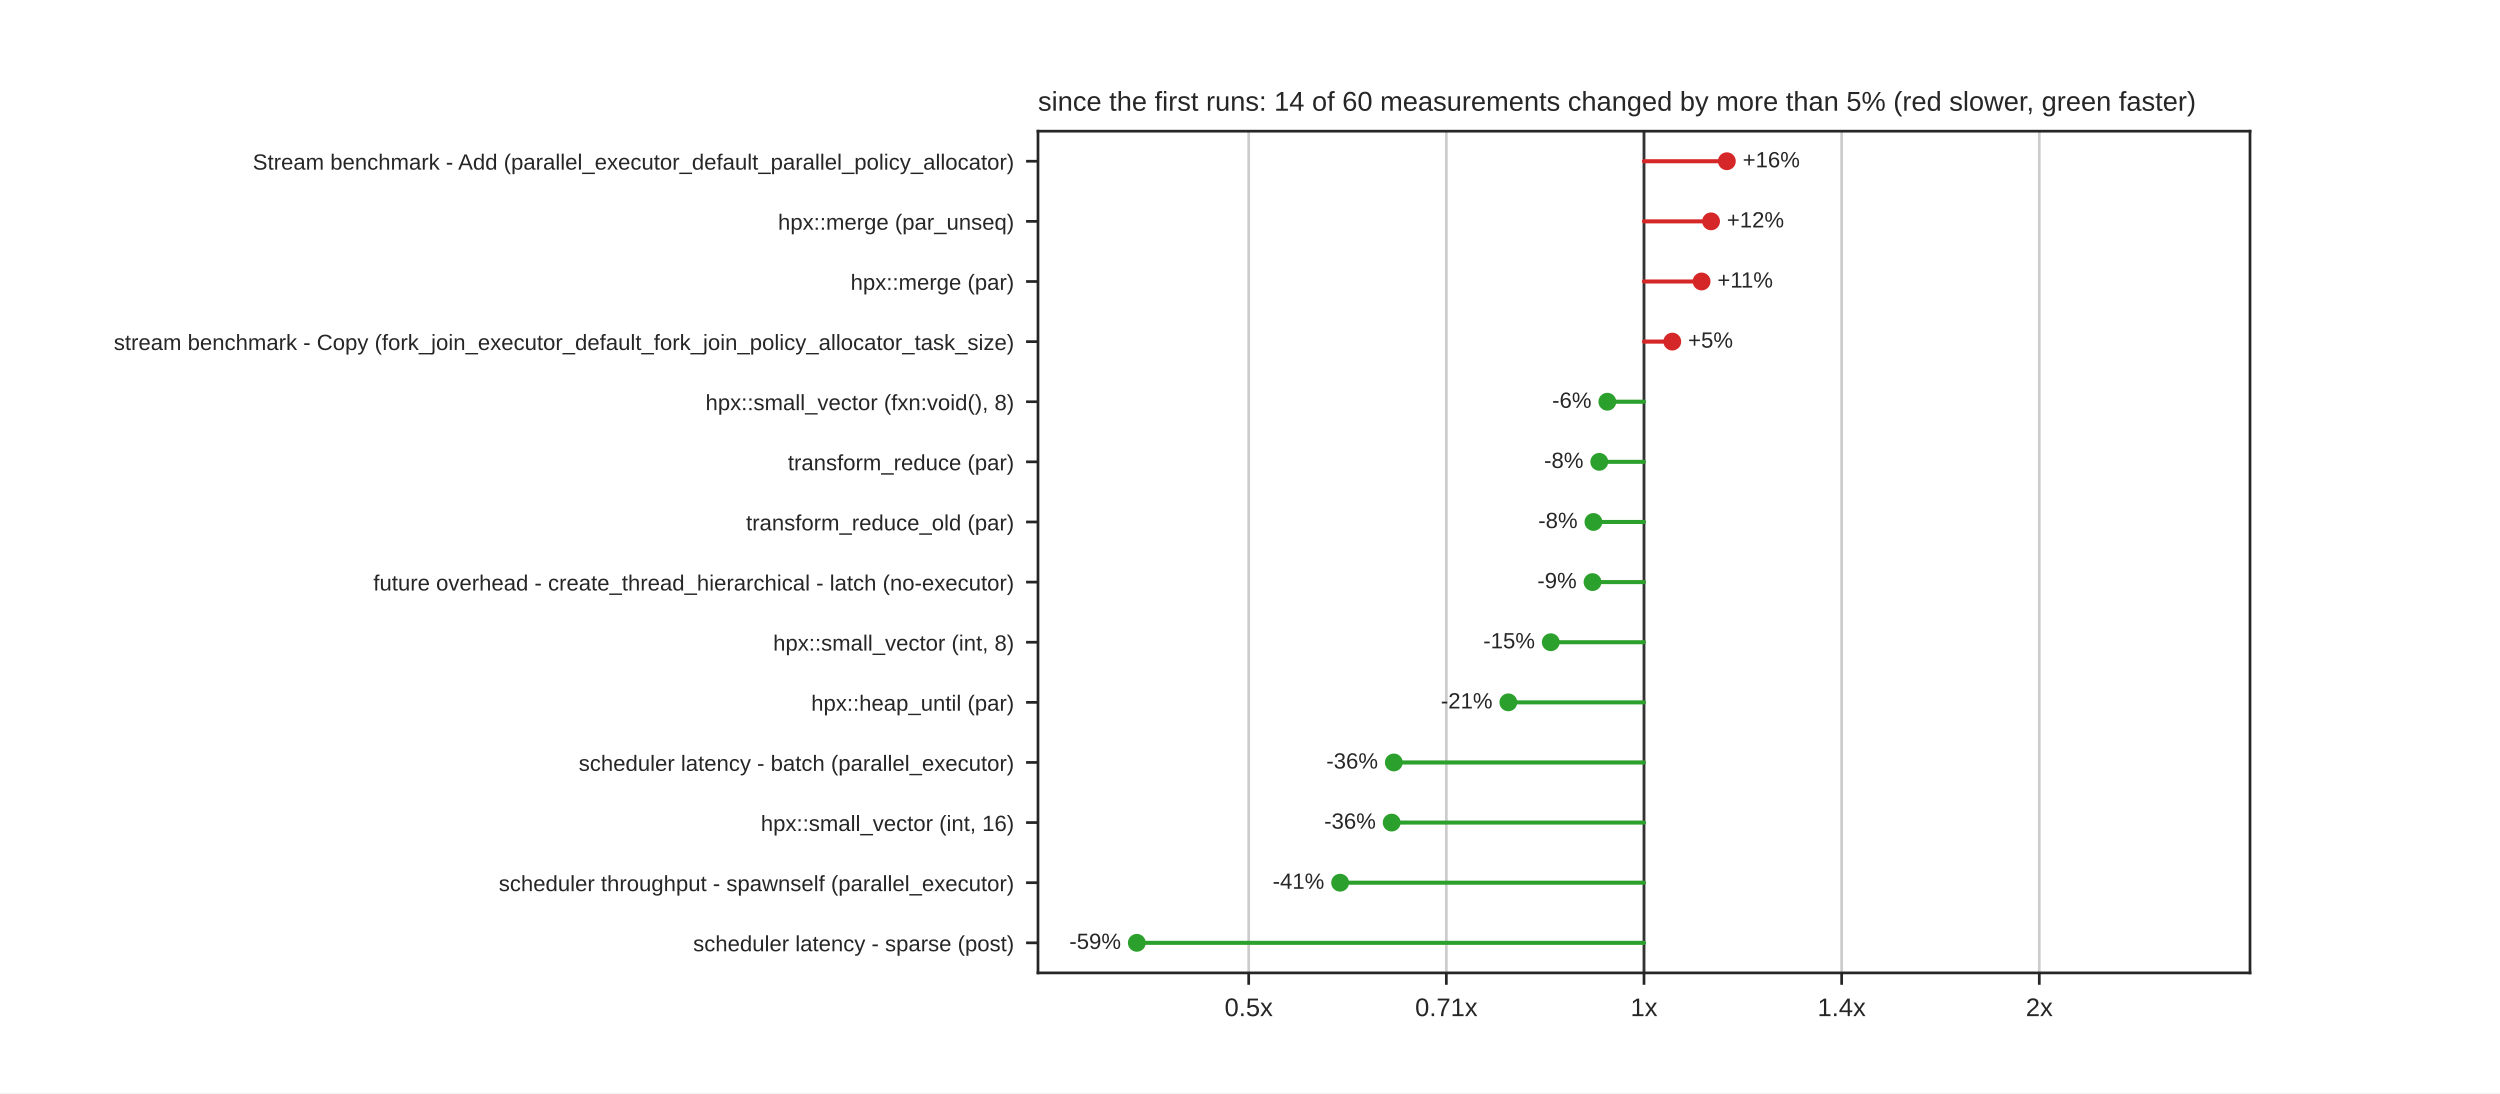
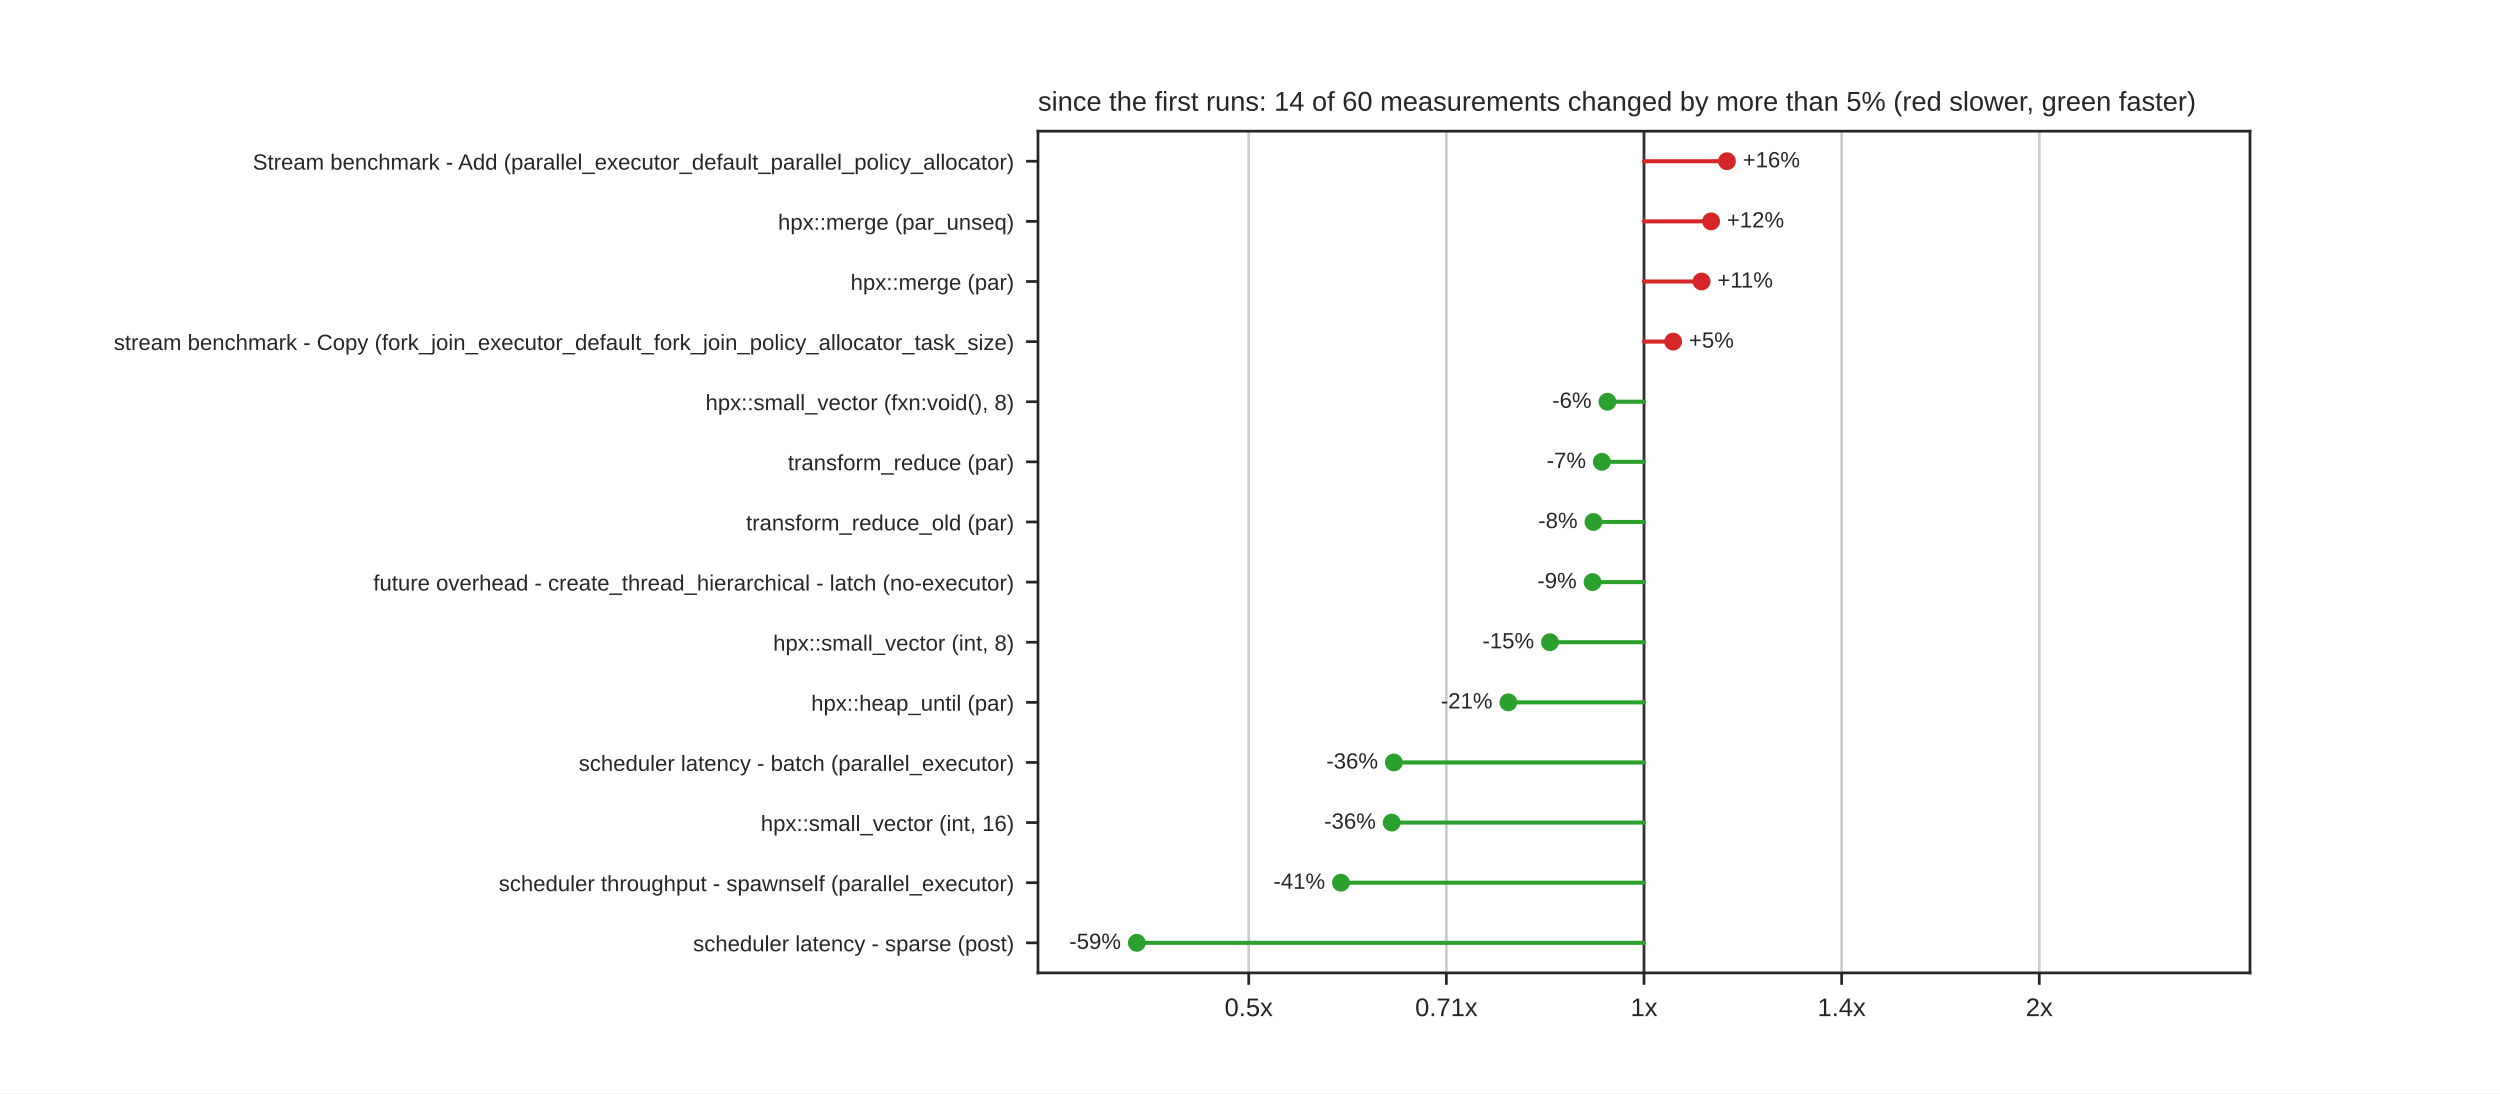
<svg xmlns="http://www.w3.org/2000/svg" xmlns:xlink="http://www.w3.org/1999/xlink" width="734.4pt" height="321.12pt" viewBox="0 0 734.4 321.12" version="1.1">
  <defs>
    <style type="text/css">*{stroke-linejoin: round; stroke-linecap: butt}</style>
  </defs>
  <g id="figure_1">
    <g id="patch_1">
      <path d="M 0 321.12  L 734.4 321.12  L 734.4 0  L 0 0  z " style="fill: #ffffff" />
    </g>
    <g id="axes_1">
      <g id="patch_2">
        <path d="M 304.92 285.797  L 660.96 285.797  L 660.96 38.534  L 304.92 38.534  z " style="fill: #ffffff" />
      </g>
      <g id="matplotlib.axis_1">
        <g id="xtick_1">
          <g id="line2d_1">
-             <path d="M 366.817 285.797  L 366.817 38.534  " clip-path="url(#pd0584a2bc1)" style="fill: none; stroke: #cccccc; stroke-width: 0.8; stroke-linecap: round" />
+             <path d="M 366.823 285.797  L 366.823 38.534  " clip-path="url(#pd0584a2bc1)" style="fill: none; stroke: #cccccc; stroke-width: 0.8; stroke-linecap: round" />
          </g>
          <g id="line2d_2">
            <defs>
              <path id="mdfc5214045" d="M 0 0  L 0 3.5  " style="stroke: #262626; stroke-width: 0.8" />
            </defs>
            <g>
-               <use xlink:href="#mdfc5214045" x="366.817" y="285.797" style="fill: #262626; stroke: #262626; stroke-width: 0.8" />
+               <use xlink:href="#mdfc5214045" x="366.823" y="285.797" style="fill: #262626; stroke: #262626; stroke-width: 0.8" />
            </g>
          </g>
          <g id="text_1">
-             <text style="fill: #262626; font: 7.5px 'Arial', 'DejaVu Sans', 'Liberation Sans', 'Bitstream Vera Sans', sans-serif; text-anchor: middle" x="366.817" y="298.496" transform="rotate(-0 366.8167 298.4956)">0.5x</text>
+             <text style="fill: #262626; font: 7.5px 'Arial', 'DejaVu Sans', 'Liberation Sans', 'Bitstream Vera Sans', sans-serif; text-anchor: middle" x="366.823" y="298.496" transform="rotate(-0 366.8232 298.4956)">0.5x</text>
          </g>
        </g>
        <g id="xtick_2">
          <g id="line2d_3">
-             <path d="M 424.878 285.797  L 424.878 38.534  " clip-path="url(#pd0584a2bc1)" style="fill: none; stroke: #cccccc; stroke-width: 0.8; stroke-linecap: round" />
+             <path d="M 424.882 285.797  L 424.882 38.534  " clip-path="url(#pd0584a2bc1)" style="fill: none; stroke: #cccccc; stroke-width: 0.8; stroke-linecap: round" />
          </g>
          <g id="line2d_4">
            <g>
-               <use xlink:href="#mdfc5214045" x="424.878" y="285.797" style="fill: #262626; stroke: #262626; stroke-width: 0.8" />
+               <use xlink:href="#mdfc5214045" x="424.882" y="285.797" style="fill: #262626; stroke: #262626; stroke-width: 0.8" />
            </g>
          </g>
          <g id="text_2">
-             <text style="fill: #262626; font: 7.5px 'Arial', 'DejaVu Sans', 'Liberation Sans', 'Bitstream Vera Sans', sans-serif; text-anchor: middle" x="424.878" y="298.496" transform="rotate(-0 424.8783 298.4956)">0.71x</text>
+             <text style="fill: #262626; font: 7.5px 'Arial', 'DejaVu Sans', 'Liberation Sans', 'Bitstream Vera Sans', sans-serif; text-anchor: middle" x="424.882" y="298.496" transform="rotate(-0 424.8816 298.4956)">0.71x</text>
          </g>
        </g>
        <g id="xtick_3">
          <g id="line2d_5">
            <path d="M 482.94 285.797  L 482.94 38.534  " clip-path="url(#pd0584a2bc1)" style="fill: none; stroke: #cccccc; stroke-width: 0.8; stroke-linecap: round" />
          </g>
          <g id="line2d_6">
            <g>
              <use xlink:href="#mdfc5214045" x="482.94" y="285.797" style="fill: #262626; stroke: #262626; stroke-width: 0.8" />
            </g>
          </g>
          <g id="text_3">
            <text style="fill: #262626; font: 7.5px 'Arial', 'DejaVu Sans', 'Liberation Sans', 'Bitstream Vera Sans', sans-serif; text-anchor: middle" x="482.94" y="298.496" transform="rotate(-0 482.94 298.4956)">1x</text>
          </g>
        </g>
        <g id="xtick_4">
          <g id="line2d_7">
-             <path d="M 541.002 285.797  L 541.002 38.534  " clip-path="url(#pd0584a2bc1)" style="fill: none; stroke: #cccccc; stroke-width: 0.8; stroke-linecap: round" />
+             <path d="M 540.998 285.797  L 540.998 38.534  " clip-path="url(#pd0584a2bc1)" style="fill: none; stroke: #cccccc; stroke-width: 0.8; stroke-linecap: round" />
          </g>
          <g id="line2d_8">
            <g>
-               <use xlink:href="#mdfc5214045" x="541.002" y="285.797" style="fill: #262626; stroke: #262626; stroke-width: 0.8" />
+               <use xlink:href="#mdfc5214045" x="540.998" y="285.797" style="fill: #262626; stroke: #262626; stroke-width: 0.8" />
            </g>
          </g>
          <g id="text_4">
-             <text style="fill: #262626; font: 7.5px 'Arial', 'DejaVu Sans', 'Liberation Sans', 'Bitstream Vera Sans', sans-serif; text-anchor: middle" x="541.002" y="298.496" transform="rotate(-0 541.0017 298.4956)">1.4x</text>
+             <text style="fill: #262626; font: 7.5px 'Arial', 'DejaVu Sans', 'Liberation Sans', 'Bitstream Vera Sans', sans-serif; text-anchor: middle" x="540.998" y="298.496" transform="rotate(-0 540.9984 298.4956)">1.4x</text>
          </g>
        </g>
        <g id="xtick_5">
          <g id="line2d_9">
-             <path d="M 599.063 285.797  L 599.063 38.534  " clip-path="url(#pd0584a2bc1)" style="fill: none; stroke: #cccccc; stroke-width: 0.8; stroke-linecap: round" />
+             <path d="M 599.057 285.797  L 599.057 38.534  " clip-path="url(#pd0584a2bc1)" style="fill: none; stroke: #cccccc; stroke-width: 0.8; stroke-linecap: round" />
          </g>
          <g id="line2d_10">
            <g>
-               <use xlink:href="#mdfc5214045" x="599.063" y="285.797" style="fill: #262626; stroke: #262626; stroke-width: 0.8" />
+               <use xlink:href="#mdfc5214045" x="599.057" y="285.797" style="fill: #262626; stroke: #262626; stroke-width: 0.8" />
            </g>
          </g>
          <g id="text_5">
-             <text style="fill: #262626; font: 7.5px 'Arial', 'DejaVu Sans', 'Liberation Sans', 'Bitstream Vera Sans', sans-serif; text-anchor: middle" x="599.063" y="298.496" transform="rotate(-0 599.0633 298.4956)">2x</text>
+             <text style="fill: #262626; font: 7.5px 'Arial', 'DejaVu Sans', 'Liberation Sans', 'Bitstream Vera Sans', sans-serif; text-anchor: middle" x="599.057" y="298.496" transform="rotate(-0 599.0568 298.4956)">2x</text>
          </g>
        </g>
      </g>
      <g id="matplotlib.axis_2">
        <g id="ytick_1">
          <g id="line2d_11">
            <defs>
              <path id="m414165cd4d" d="M 0 0  L -3.5 0  " style="stroke: #262626; stroke-width: 0.8" />
            </defs>
            <g>
              <use xlink:href="#m414165cd4d" x="304.92" y="47.365" style="fill: #262626; stroke: #262626; stroke-width: 0.8" />
            </g>
          </g>
          <g id="text_6">
            <text style="fill: #262626; font: 6.5px 'Arial', 'DejaVu Sans', 'Liberation Sans', 'Bitstream Vera Sans', sans-serif; text-anchor: end" x="297.92" y="49.835" transform="rotate(-0 297.92 49.83469)">Stream benchmark - Add (parallel_executor_default_parallel_policy_allocator)</text>
          </g>
        </g>
        <g id="ytick_2">
          <g id="line2d_12">
            <g>
              <use xlink:href="#m414165cd4d" x="304.92" y="65.027" style="fill: #262626; stroke: #262626; stroke-width: 0.8" />
            </g>
          </g>
          <g id="text_7">
            <text style="fill: #262626; font: 6.5px 'Arial', 'DejaVu Sans', 'Liberation Sans', 'Bitstream Vera Sans', sans-serif; text-anchor: end" x="297.92" y="67.496" transform="rotate(-0 297.92 67.49629)">hpx::merge (par_unseq)</text>
          </g>
        </g>
        <g id="ytick_3">
          <g id="line2d_13">
            <g>
              <use xlink:href="#m414165cd4d" x="304.92" y="82.688" style="fill: #262626; stroke: #262626; stroke-width: 0.8" />
            </g>
          </g>
          <g id="text_8">
            <text style="fill: #262626; font: 6.5px 'Arial', 'DejaVu Sans', 'Liberation Sans', 'Bitstream Vera Sans', sans-serif; text-anchor: end" x="297.92" y="85.158" transform="rotate(-0 297.92 85.15789)">hpx::merge (par)</text>
          </g>
        </g>
        <g id="ytick_4">
          <g id="line2d_14">
            <g>
              <use xlink:href="#m414165cd4d" x="304.92" y="100.35" style="fill: #262626; stroke: #262626; stroke-width: 0.8" />
            </g>
          </g>
          <g id="text_9">
            <text style="fill: #262626; font: 6.5px 'Arial', 'DejaVu Sans', 'Liberation Sans', 'Bitstream Vera Sans', sans-serif; text-anchor: end" x="297.92" y="102.819" transform="rotate(-0 297.92 102.8195)">stream benchmark - Copy (fork_join_executor_default_fork_join_policy_allocator_task_size)</text>
          </g>
        </g>
        <g id="ytick_5">
          <g id="line2d_15">
            <g>
              <use xlink:href="#m414165cd4d" x="304.92" y="118.012" style="fill: #262626; stroke: #262626; stroke-width: 0.8" />
            </g>
          </g>
          <g id="text_10">
            <text style="fill: #262626; font: 6.5px 'Arial', 'DejaVu Sans', 'Liberation Sans', 'Bitstream Vera Sans', sans-serif; text-anchor: end" x="297.92" y="120.481" transform="rotate(-0 297.92 120.4811)">hpx::small_vector (fxn:void(), 8)</text>
          </g>
        </g>
        <g id="ytick_6">
          <g id="line2d_16">
            <g>
              <use xlink:href="#m414165cd4d" x="304.92" y="135.673" style="fill: #262626; stroke: #262626; stroke-width: 0.8" />
            </g>
          </g>
          <g id="text_11">
            <text style="fill: #262626; font: 6.5px 'Arial', 'DejaVu Sans', 'Liberation Sans', 'Bitstream Vera Sans', sans-serif; text-anchor: end" x="297.92" y="138.143" transform="rotate(-0 297.92 138.1427)">transform_reduce (par)</text>
          </g>
        </g>
        <g id="ytick_7">
          <g id="line2d_17">
            <g>
              <use xlink:href="#m414165cd4d" x="304.92" y="153.335" style="fill: #262626; stroke: #262626; stroke-width: 0.8" />
            </g>
          </g>
          <g id="text_12">
            <text style="fill: #262626; font: 6.5px 'Arial', 'DejaVu Sans', 'Liberation Sans', 'Bitstream Vera Sans', sans-serif; text-anchor: end" x="297.92" y="155.804" transform="rotate(-0 297.92 155.8043)">transform_reduce_old (par)</text>
          </g>
        </g>
        <g id="ytick_8">
          <g id="line2d_18">
            <g>
              <use xlink:href="#m414165cd4d" x="304.92" y="170.996" style="fill: #262626; stroke: #262626; stroke-width: 0.8" />
            </g>
          </g>
          <g id="text_13">
            <text style="fill: #262626; font: 6.5px 'Arial', 'DejaVu Sans', 'Liberation Sans', 'Bitstream Vera Sans', sans-serif; text-anchor: end" x="297.92" y="173.466" transform="rotate(-0 297.92 173.4659)">future overhead - create_thread_hierarchical - latch (no-executor)</text>
          </g>
        </g>
        <g id="ytick_9">
          <g id="line2d_19">
            <g>
              <use xlink:href="#m414165cd4d" x="304.92" y="188.658" style="fill: #262626; stroke: #262626; stroke-width: 0.8" />
            </g>
          </g>
          <g id="text_14">
            <text style="fill: #262626; font: 6.5px 'Arial', 'DejaVu Sans', 'Liberation Sans', 'Bitstream Vera Sans', sans-serif; text-anchor: end" x="297.92" y="191.127" transform="rotate(-0 297.92 191.1275)">hpx::small_vector (int, 8)</text>
          </g>
        </g>
        <g id="ytick_10">
          <g id="line2d_20">
            <g>
              <use xlink:href="#m414165cd4d" x="304.92" y="206.32" style="fill: #262626; stroke: #262626; stroke-width: 0.8" />
            </g>
          </g>
          <g id="text_15">
            <text style="fill: #262626; font: 6.5px 'Arial', 'DejaVu Sans', 'Liberation Sans', 'Bitstream Vera Sans', sans-serif; text-anchor: end" x="297.92" y="208.789" transform="rotate(-0 297.92 208.7891)">hpx::heap_until (par)</text>
          </g>
        </g>
        <g id="ytick_11">
          <g id="line2d_21">
            <g>
              <use xlink:href="#m414165cd4d" x="304.92" y="223.981" style="fill: #262626; stroke: #262626; stroke-width: 0.8" />
            </g>
          </g>
          <g id="text_16">
            <text style="fill: #262626; font: 6.5px 'Arial', 'DejaVu Sans', 'Liberation Sans', 'Bitstream Vera Sans', sans-serif; text-anchor: end" x="297.92" y="226.451" transform="rotate(-0 297.92 226.4507)">scheduler latency - batch (parallel_executor)</text>
          </g>
        </g>
        <g id="ytick_12">
          <g id="line2d_22">
            <g>
              <use xlink:href="#m414165cd4d" x="304.92" y="241.643" style="fill: #262626; stroke: #262626; stroke-width: 0.8" />
            </g>
          </g>
          <g id="text_17">
            <text style="fill: #262626; font: 6.5px 'Arial', 'DejaVu Sans', 'Liberation Sans', 'Bitstream Vera Sans', sans-serif; text-anchor: end" x="297.92" y="244.112" transform="rotate(-0 297.92 244.1123)">hpx::small_vector (int, 16)</text>
          </g>
        </g>
        <g id="ytick_13">
          <g id="line2d_23">
            <g>
              <use xlink:href="#m414165cd4d" x="304.92" y="259.304" style="fill: #262626; stroke: #262626; stroke-width: 0.8" />
            </g>
          </g>
          <g id="text_18">
            <text style="fill: #262626; font: 6.5px 'Arial', 'DejaVu Sans', 'Liberation Sans', 'Bitstream Vera Sans', sans-serif; text-anchor: end" x="297.92" y="261.774" transform="rotate(-0 297.92 261.7739)">scheduler throughput - spawnself (parallel_executor)</text>
          </g>
        </g>
        <g id="ytick_14">
          <g id="line2d_24">
            <g>
              <use xlink:href="#m414165cd4d" x="304.92" y="276.966" style="fill: #262626; stroke: #262626; stroke-width: 0.8" />
            </g>
          </g>
          <g id="text_19">
            <text style="fill: #262626; font: 6.5px 'Arial', 'DejaVu Sans', 'Liberation Sans', 'Bitstream Vera Sans', sans-serif; text-anchor: end" x="297.92" y="279.435" transform="rotate(-0 297.92 279.4355)">scheduler latency - sparse (post)</text>
          </g>
        </g>
      </g>
      <g id="line2d_25">
        <path d="M 482.94 285.797  L 482.94 38.534  " clip-path="url(#pd0584a2bc1)" style="fill: none; stroke: #333333; stroke-width: 0.8; stroke-linecap: round" />
      </g>
      <g id="line2d_26">
-         <path d="M 482.94 47.365  L 507.283 47.365  " clip-path="url(#pd0584a2bc1)" style="fill: none; stroke: #d62728; stroke-width: 1.2; stroke-linecap: round" />
+         <path d="M 482.94 47.365  L 507.304 47.365  " clip-path="url(#pd0584a2bc1)" style="fill: none; stroke: #d62728; stroke-width: 1.2; stroke-linecap: round" />
      </g>
      <g id="line2d_27">
-         <path d="M 482.94 65.027  L 502.642 65.027  " clip-path="url(#pd0584a2bc1)" style="fill: none; stroke: #d62728; stroke-width: 1.2; stroke-linecap: round" />
+         <path d="M 482.94 65.027  L 502.653 65.027  " clip-path="url(#pd0584a2bc1)" style="fill: none; stroke: #d62728; stroke-width: 1.2; stroke-linecap: round" />
      </g>
      <g id="line2d_28">
-         <path d="M 482.94 82.688  L 499.854 82.688  " clip-path="url(#pd0584a2bc1)" style="fill: none; stroke: #d62728; stroke-width: 1.2; stroke-linecap: round" />
+         <path d="M 482.94 82.688  L 499.853 82.688  " clip-path="url(#pd0584a2bc1)" style="fill: none; stroke: #d62728; stroke-width: 1.2; stroke-linecap: round" />
      </g>
      <g id="line2d_29">
-         <path d="M 482.94 100.35  L 491.253 100.35  " clip-path="url(#pd0584a2bc1)" style="fill: none; stroke: #d62728; stroke-width: 1.2; stroke-linecap: round" />
+         <path d="M 482.94 100.35  L 491.503 100.35  " clip-path="url(#pd0584a2bc1)" style="fill: none; stroke: #d62728; stroke-width: 1.2; stroke-linecap: round" />
      </g>
      <g id="line2d_30">
-         <path d="M 482.94 118.012  L 472.171 118.012  " clip-path="url(#pd0584a2bc1)" style="fill: none; stroke: #2ca02c; stroke-width: 1.2; stroke-linecap: round" />
+         <path d="M 482.94 118.012  L 472.19 118.012  " clip-path="url(#pd0584a2bc1)" style="fill: none; stroke: #2ca02c; stroke-width: 1.2; stroke-linecap: round" />
      </g>
      <g id="line2d_31">
-         <path d="M 482.94 135.673  L 469.804 135.673  " clip-path="url(#pd0584a2bc1)" style="fill: none; stroke: #2ca02c; stroke-width: 1.2; stroke-linecap: round" />
+         <path d="M 482.94 135.673  L 470.559 135.673  " clip-path="url(#pd0584a2bc1)" style="fill: none; stroke: #2ca02c; stroke-width: 1.2; stroke-linecap: round" />
      </g>
      <g id="line2d_32">
-         <path d="M 482.94 153.335  L 468.088 153.335  " clip-path="url(#pd0584a2bc1)" style="fill: none; stroke: #2ca02c; stroke-width: 1.2; stroke-linecap: round" />
+         <path d="M 482.94 153.335  L 468.089 153.335  " clip-path="url(#pd0584a2bc1)" style="fill: none; stroke: #2ca02c; stroke-width: 1.2; stroke-linecap: round" />
      </g>
      <g id="line2d_33">
-         <path d="M 482.94 170.996  L 467.82 170.996  " clip-path="url(#pd0584a2bc1)" style="fill: none; stroke: #2ca02c; stroke-width: 1.2; stroke-linecap: round" />
+         <path d="M 482.94 170.996  L 467.821 170.996  " clip-path="url(#pd0584a2bc1)" style="fill: none; stroke: #2ca02c; stroke-width: 1.2; stroke-linecap: round" />
      </g>
      <g id="line2d_34">
-         <path d="M 482.94 188.658  L 455.557 188.658  " clip-path="url(#pd0584a2bc1)" style="fill: none; stroke: #2ca02c; stroke-width: 1.2; stroke-linecap: round" />
+         <path d="M 482.94 188.658  L 455.312 188.658  " clip-path="url(#pd0584a2bc1)" style="fill: none; stroke: #2ca02c; stroke-width: 1.2; stroke-linecap: round" />
      </g>
      <g id="line2d_35">
-         <path d="M 482.94 206.32  L 443.092 206.32  " clip-path="url(#pd0584a2bc1)" style="fill: none; stroke: #2ca02c; stroke-width: 1.2; stroke-linecap: round" />
+         <path d="M 482.94 206.32  L 443.087 206.32  " clip-path="url(#pd0584a2bc1)" style="fill: none; stroke: #2ca02c; stroke-width: 1.2; stroke-linecap: round" />
      </g>
      <g id="line2d_36">
-         <path d="M 482.94 223.981  L 409.45 223.981  " clip-path="url(#pd0584a2bc1)" style="fill: none; stroke: #2ca02c; stroke-width: 1.2; stroke-linecap: round" />
+         <path d="M 482.94 223.981  L 409.454 223.981  " clip-path="url(#pd0584a2bc1)" style="fill: none; stroke: #2ca02c; stroke-width: 1.2; stroke-linecap: round" />
      </g>
      <g id="line2d_37">
-         <path d="M 482.94 241.643  L 408.82 241.643  " clip-path="url(#pd0584a2bc1)" style="fill: none; stroke: #2ca02c; stroke-width: 1.2; stroke-linecap: round" />
+         <path d="M 482.94 241.643  L 408.824 241.643  " clip-path="url(#pd0584a2bc1)" style="fill: none; stroke: #2ca02c; stroke-width: 1.2; stroke-linecap: round" />
      </g>
      <g id="line2d_38">
-         <path d="M 482.94 259.304  L 393.675 259.304  " clip-path="url(#pd0584a2bc1)" style="fill: none; stroke: #2ca02c; stroke-width: 1.2; stroke-linecap: round" />
+         <path d="M 482.94 259.304  L 393.913 259.304  " clip-path="url(#pd0584a2bc1)" style="fill: none; stroke: #2ca02c; stroke-width: 1.2; stroke-linecap: round" />
      </g>
      <g id="line2d_39">
-         <path d="M 482.94 276.966  L 333.951 276.966  " clip-path="url(#pd0584a2bc1)" style="fill: none; stroke: #2ca02c; stroke-width: 1.2; stroke-linecap: round" />
+         <path d="M 482.94 276.966  L 333.949 276.966  " clip-path="url(#pd0584a2bc1)" style="fill: none; stroke: #2ca02c; stroke-width: 1.2; stroke-linecap: round" />
      </g>
      <g id="patch_3">
        <path d="M 304.92 285.797  L 304.92 38.534  " style="fill: none; stroke: #262626; stroke-width: 0.8; stroke-linejoin: miter; stroke-linecap: square" />
      </g>
      <g id="patch_4">
        <path d="M 660.96 285.797  L 660.96 38.534  " style="fill: none; stroke: #262626; stroke-width: 0.8; stroke-linejoin: miter; stroke-linecap: square" />
      </g>
      <g id="patch_5">
        <path d="M 304.92 285.797  L 660.96 285.797  " style="fill: none; stroke: #262626; stroke-width: 0.8; stroke-linejoin: miter; stroke-linecap: square" />
      </g>
      <g id="patch_6">
        <path d="M 304.92 38.534  L 660.96 38.534  " style="fill: none; stroke: #262626; stroke-width: 0.8; stroke-linejoin: miter; stroke-linecap: square" />
      </g>
      <g id="PathCollection_1">
        <defs>
          <path id="m8968767a60" d="M 0 2.121  C 0.563 2.121 1.102 1.898 1.5 1.5  C 1.898 1.102 2.121 0.563 2.121 0  C 2.121 -0.563 1.898 -1.102 1.5 -1.5  C 1.102 -1.898 0.563 -2.121 0 -2.121  C -0.563 -2.121 -1.102 -1.898 -1.5 -1.5  C -1.898 -1.102 -2.121 -0.563 -2.121 0  C -2.121 0.563 -1.898 1.102 -1.5 1.5  C -1.102 1.898 -0.563 2.121 0 2.121  z " style="stroke: #d62728" />
        </defs>
        <g clip-path="url(#pd0584a2bc1)">
-           <use xlink:href="#m8968767a60" x="507.283" y="47.365" style="fill: #d62728; stroke: #d62728" />
+           <use xlink:href="#m8968767a60" x="507.304" y="47.365" style="fill: #d62728; stroke: #d62728" />
        </g>
      </g>
      <g id="text_20">
-         <text style="fill: #262626; font: 6.5px 'Arial', 'DejaVu Sans', 'Liberation Sans', 'Bitstream Vera Sans', sans-serif; text-anchor: start" x="511.928" y="49.159" transform="rotate(-0 511.9278 49.15879)">+16%</text>
+         <text style="fill: #262626; font: 6.5px 'Arial', 'DejaVu Sans', 'Liberation Sans', 'Bitstream Vera Sans', sans-serif; text-anchor: start" x="511.948" y="49.159" transform="rotate(-0 511.9483 49.15879)">+16%</text>
      </g>
      <g id="PathCollection_2">
        <g clip-path="url(#pd0584a2bc1)">
-           <use xlink:href="#m8968767a60" x="502.642" y="65.027" style="fill: #d62728; stroke: #d62728" />
+           <use xlink:href="#m8968767a60" x="502.653" y="65.027" style="fill: #d62728; stroke: #d62728" />
        </g>
      </g>
      <g id="text_21">
-         <text style="fill: #262626; font: 6.5px 'Arial', 'DejaVu Sans', 'Liberation Sans', 'Bitstream Vera Sans', sans-serif; text-anchor: start" x="507.287" y="66.82" transform="rotate(-0 507.287 66.82039)">+12%</text>
+         <text style="fill: #262626; font: 6.5px 'Arial', 'DejaVu Sans', 'Liberation Sans', 'Bitstream Vera Sans', sans-serif; text-anchor: start" x="507.298" y="66.82" transform="rotate(-0 507.2978 66.82039)">+12%</text>
      </g>
      <g id="PathCollection_3">
        <g clip-path="url(#pd0584a2bc1)">
-           <use xlink:href="#m8968767a60" x="499.854" y="82.688" style="fill: #d62728; stroke: #d62728" />
+           <use xlink:href="#m8968767a60" x="499.853" y="82.688" style="fill: #d62728; stroke: #d62728" />
        </g>
      </g>
      <g id="text_22">
-         <text style="fill: #262626; font: 6.5px 'Arial', 'DejaVu Sans', 'Liberation Sans', 'Bitstream Vera Sans', sans-serif; text-anchor: start" x="504.499" y="84.482" transform="rotate(-0 504.4988 84.48199)">+11%</text>
+         <text style="fill: #262626; font: 6.5px 'Arial', 'DejaVu Sans', 'Liberation Sans', 'Bitstream Vera Sans', sans-serif; text-anchor: start" x="504.498" y="84.482" transform="rotate(-0 504.4976 84.48199)">+11%</text>
      </g>
      <g id="PathCollection_4">
        <g clip-path="url(#pd0584a2bc1)">
-           <use xlink:href="#m8968767a60" x="491.253" y="100.35" style="fill: #d62728; stroke: #d62728" />
+           <use xlink:href="#m8968767a60" x="491.503" y="100.35" style="fill: #d62728; stroke: #d62728" />
        </g>
      </g>
      <g id="text_23">
-         <text style="fill: #262626; font: 6.5px 'Arial', 'DejaVu Sans', 'Liberation Sans', 'Bitstream Vera Sans', sans-serif; text-anchor: start" x="495.898" y="102.144" transform="rotate(-0 495.8981 102.1436)">+5%</text>
+         <text style="fill: #262626; font: 6.5px 'Arial', 'DejaVu Sans', 'Liberation Sans', 'Bitstream Vera Sans', sans-serif; text-anchor: start" x="496.148" y="102.144" transform="rotate(-0 496.1476 102.1436)">+5%</text>
      </g>
      <g id="PathCollection_5">
        <defs>
          <path id="m7978cd0e5a" d="M 0 2.121  C 0.563 2.121 1.102 1.898 1.5 1.5  C 1.898 1.102 2.121 0.563 2.121 0  C 2.121 -0.563 1.898 -1.102 1.5 -1.5  C 1.102 -1.898 0.563 -2.121 0 -2.121  C -0.563 -2.121 -1.102 -1.898 -1.5 -1.5  C -1.898 -1.102 -2.121 -0.563 -2.121 0  C -2.121 0.563 -1.898 1.102 -1.5 1.5  C -1.102 1.898 -0.563 2.121 0 2.121  z " style="stroke: #2ca02c" />
        </defs>
        <g clip-path="url(#pd0584a2bc1)">
-           <use xlink:href="#m7978cd0e5a" x="472.171" y="118.012" style="fill: #2ca02c; stroke: #2ca02c" />
+           <use xlink:href="#m7978cd0e5a" x="472.19" y="118.012" style="fill: #2ca02c; stroke: #2ca02c" />
        </g>
      </g>
      <g id="text_24">
-         <text style="fill: #262626; font: 6.5px 'Arial', 'DejaVu Sans', 'Liberation Sans', 'Bitstream Vera Sans', sans-serif; text-anchor: end" x="467.526" y="119.805" transform="rotate(-0 467.5256 119.8052)">-6%</text>
+         <text style="fill: #262626; font: 6.5px 'Arial', 'DejaVu Sans', 'Liberation Sans', 'Bitstream Vera Sans', sans-serif; text-anchor: end" x="467.545" y="119.805" transform="rotate(-0 467.5449 119.8052)">-6%</text>
      </g>
      <g id="PathCollection_6">
        <g clip-path="url(#pd0584a2bc1)">
-           <use xlink:href="#m7978cd0e5a" x="469.804" y="135.673" style="fill: #2ca02c; stroke: #2ca02c" />
+           <use xlink:href="#m7978cd0e5a" x="470.559" y="135.673" style="fill: #2ca02c; stroke: #2ca02c" />
        </g>
      </g>
      <g id="text_25">
-         <text style="fill: #262626; font: 6.5px 'Arial', 'DejaVu Sans', 'Liberation Sans', 'Bitstream Vera Sans', sans-serif; text-anchor: end" x="465.159" y="137.467" transform="rotate(-0 465.1587 137.4668)">-8%</text>
+         <text style="fill: #262626; font: 6.5px 'Arial', 'DejaVu Sans', 'Liberation Sans', 'Bitstream Vera Sans', sans-serif; text-anchor: end" x="465.914" y="137.467" transform="rotate(-0 465.9143 137.4668)">-7%</text>
      </g>
      <g id="PathCollection_7">
        <g clip-path="url(#pd0584a2bc1)">
-           <use xlink:href="#m7978cd0e5a" x="468.088" y="153.335" style="fill: #2ca02c; stroke: #2ca02c" />
+           <use xlink:href="#m7978cd0e5a" x="468.089" y="153.335" style="fill: #2ca02c; stroke: #2ca02c" />
        </g>
      </g>
      <g id="text_26">
-         <text style="fill: #262626; font: 6.5px 'Arial', 'DejaVu Sans', 'Liberation Sans', 'Bitstream Vera Sans', sans-serif; text-anchor: end" x="463.443" y="155.128" transform="rotate(-0 463.4429 155.1284)">-8%</text>
+         <text style="fill: #262626; font: 6.5px 'Arial', 'DejaVu Sans', 'Liberation Sans', 'Bitstream Vera Sans', sans-serif; text-anchor: end" x="463.444" y="155.128" transform="rotate(-0 463.444 155.1284)">-8%</text>
      </g>
      <g id="PathCollection_8">
        <g clip-path="url(#pd0584a2bc1)">
-           <use xlink:href="#m7978cd0e5a" x="467.82" y="170.996" style="fill: #2ca02c; stroke: #2ca02c" />
+           <use xlink:href="#m7978cd0e5a" x="467.821" y="170.996" style="fill: #2ca02c; stroke: #2ca02c" />
        </g>
      </g>
      <g id="text_27">
-         <text style="fill: #262626; font: 6.5px 'Arial', 'DejaVu Sans', 'Liberation Sans', 'Bitstream Vera Sans', sans-serif; text-anchor: end" x="463.175" y="172.79" transform="rotate(-0 463.1747 172.79)">-9%</text>
+         <text style="fill: #262626; font: 6.5px 'Arial', 'DejaVu Sans', 'Liberation Sans', 'Bitstream Vera Sans', sans-serif; text-anchor: end" x="463.176" y="172.79" transform="rotate(-0 463.1758 172.79)">-9%</text>
      </g>
      <g id="PathCollection_9">
        <g clip-path="url(#pd0584a2bc1)">
-           <use xlink:href="#m7978cd0e5a" x="455.557" y="188.658" style="fill: #2ca02c; stroke: #2ca02c" />
+           <use xlink:href="#m7978cd0e5a" x="455.312" y="188.658" style="fill: #2ca02c; stroke: #2ca02c" />
        </g>
      </g>
      <g id="text_28">
-         <text style="fill: #262626; font: 6.5px 'Arial', 'DejaVu Sans', 'Liberation Sans', 'Bitstream Vera Sans', sans-serif; text-anchor: end" x="450.912" y="190.452" transform="rotate(-0 450.9123 190.4516)">-15%</text>
+         <text style="fill: #262626; font: 6.5px 'Arial', 'DejaVu Sans', 'Liberation Sans', 'Bitstream Vera Sans', sans-serif; text-anchor: end" x="450.667" y="190.452" transform="rotate(-0 450.6675 190.4516)">-15%</text>
      </g>
      <g id="PathCollection_10">
        <g clip-path="url(#pd0584a2bc1)">
-           <use xlink:href="#m7978cd0e5a" x="443.092" y="206.32" style="fill: #2ca02c; stroke: #2ca02c" />
+           <use xlink:href="#m7978cd0e5a" x="443.087" y="206.32" style="fill: #2ca02c; stroke: #2ca02c" />
        </g>
      </g>
      <g id="text_29">
-         <text style="fill: #262626; font: 6.5px 'Arial', 'DejaVu Sans', 'Liberation Sans', 'Bitstream Vera Sans', sans-serif; text-anchor: end" x="438.447" y="208.113" transform="rotate(-0 438.4467 208.1132)">-21%</text>
+         <text style="fill: #262626; font: 6.5px 'Arial', 'DejaVu Sans', 'Liberation Sans', 'Bitstream Vera Sans', sans-serif; text-anchor: end" x="438.442" y="208.113" transform="rotate(-0 438.4423 208.1132)">-21%</text>
      </g>
      <g id="PathCollection_11">
        <g clip-path="url(#pd0584a2bc1)">
-           <use xlink:href="#m7978cd0e5a" x="409.45" y="223.981" style="fill: #2ca02c; stroke: #2ca02c" />
+           <use xlink:href="#m7978cd0e5a" x="409.454" y="223.981" style="fill: #2ca02c; stroke: #2ca02c" />
        </g>
      </g>
      <g id="text_30">
-         <text style="fill: #262626; font: 6.5px 'Arial', 'DejaVu Sans', 'Liberation Sans', 'Bitstream Vera Sans', sans-serif; text-anchor: end" x="404.805" y="225.775" transform="rotate(-0 404.8053 225.7748)">-36%</text>
+         <text style="fill: #262626; font: 6.5px 'Arial', 'DejaVu Sans', 'Liberation Sans', 'Bitstream Vera Sans', sans-serif; text-anchor: end" x="404.81" y="225.775" transform="rotate(-0 404.8095 225.7748)">-36%</text>
      </g>
      <g id="PathCollection_12">
        <g clip-path="url(#pd0584a2bc1)">
-           <use xlink:href="#m7978cd0e5a" x="408.82" y="241.643" style="fill: #2ca02c; stroke: #2ca02c" />
+           <use xlink:href="#m7978cd0e5a" x="408.824" y="241.643" style="fill: #2ca02c; stroke: #2ca02c" />
        </g>
      </g>
      <g id="text_31">
-         <text style="fill: #262626; font: 6.5px 'Arial', 'DejaVu Sans', 'Liberation Sans', 'Bitstream Vera Sans', sans-serif; text-anchor: end" x="404.175" y="243.436" transform="rotate(-0 404.1747 243.4364)">-36%</text>
+         <text style="fill: #262626; font: 6.5px 'Arial', 'DejaVu Sans', 'Liberation Sans', 'Bitstream Vera Sans', sans-serif; text-anchor: end" x="404.179" y="243.436" transform="rotate(-0 404.1791 243.4364)">-36%</text>
      </g>
      <g id="PathCollection_13">
        <g clip-path="url(#pd0584a2bc1)">
-           <use xlink:href="#m7978cd0e5a" x="393.675" y="259.304" style="fill: #2ca02c; stroke: #2ca02c" />
+           <use xlink:href="#m7978cd0e5a" x="393.913" y="259.304" style="fill: #2ca02c; stroke: #2ca02c" />
        </g>
      </g>
      <g id="text_32">
-         <text style="fill: #262626; font: 6.5px 'Arial', 'DejaVu Sans', 'Liberation Sans', 'Bitstream Vera Sans', sans-serif; text-anchor: end" x="389.03" y="261.098" transform="rotate(-0 389.0296 261.098)">-41%</text>
+         <text style="fill: #262626; font: 6.5px 'Arial', 'DejaVu Sans', 'Liberation Sans', 'Bitstream Vera Sans', sans-serif; text-anchor: end" x="389.268" y="261.098" transform="rotate(-0 389.2681 261.098)">-41%</text>
      </g>
      <g id="PathCollection_14">
        <g clip-path="url(#pd0584a2bc1)">
-           <use xlink:href="#m7978cd0e5a" x="333.951" y="276.966" style="fill: #2ca02c; stroke: #2ca02c" />
+           <use xlink:href="#m7978cd0e5a" x="333.949" y="276.966" style="fill: #2ca02c; stroke: #2ca02c" />
        </g>
      </g>
      <g id="text_33">
-         <text style="fill: #262626; font: 6.5px 'Arial', 'DejaVu Sans', 'Liberation Sans', 'Bitstream Vera Sans', sans-serif; text-anchor: end" x="329.306" y="278.76" transform="rotate(-0 329.3059 278.7596)">-59%</text>
+         <text style="fill: #262626; font: 6.5px 'Arial', 'DejaVu Sans', 'Liberation Sans', 'Bitstream Vera Sans', sans-serif; text-anchor: end" x="329.305" y="278.76" transform="rotate(-0 329.3045 278.7596)">-59%</text>
      </g>
      <g id="text_34">
        <text style="fill: #262626; font: 8px 'Arial', 'DejaVu Sans', 'Liberation Sans', 'Bitstream Vera Sans', sans-serif; text-anchor: start" x="304.92" y="32.534" transform="rotate(-0 304.92 32.5344)">since the first runs: 14 of 60 measurements changed by more than 5% (red slower, green faster)</text>
      </g>
    </g>
  </g>
  <defs>
    <clipPath id="pd0584a2bc1">
      <rect x="304.92" y="38.534" width="356.04" height="247.262" />
    </clipPath>
  </defs>
</svg>
